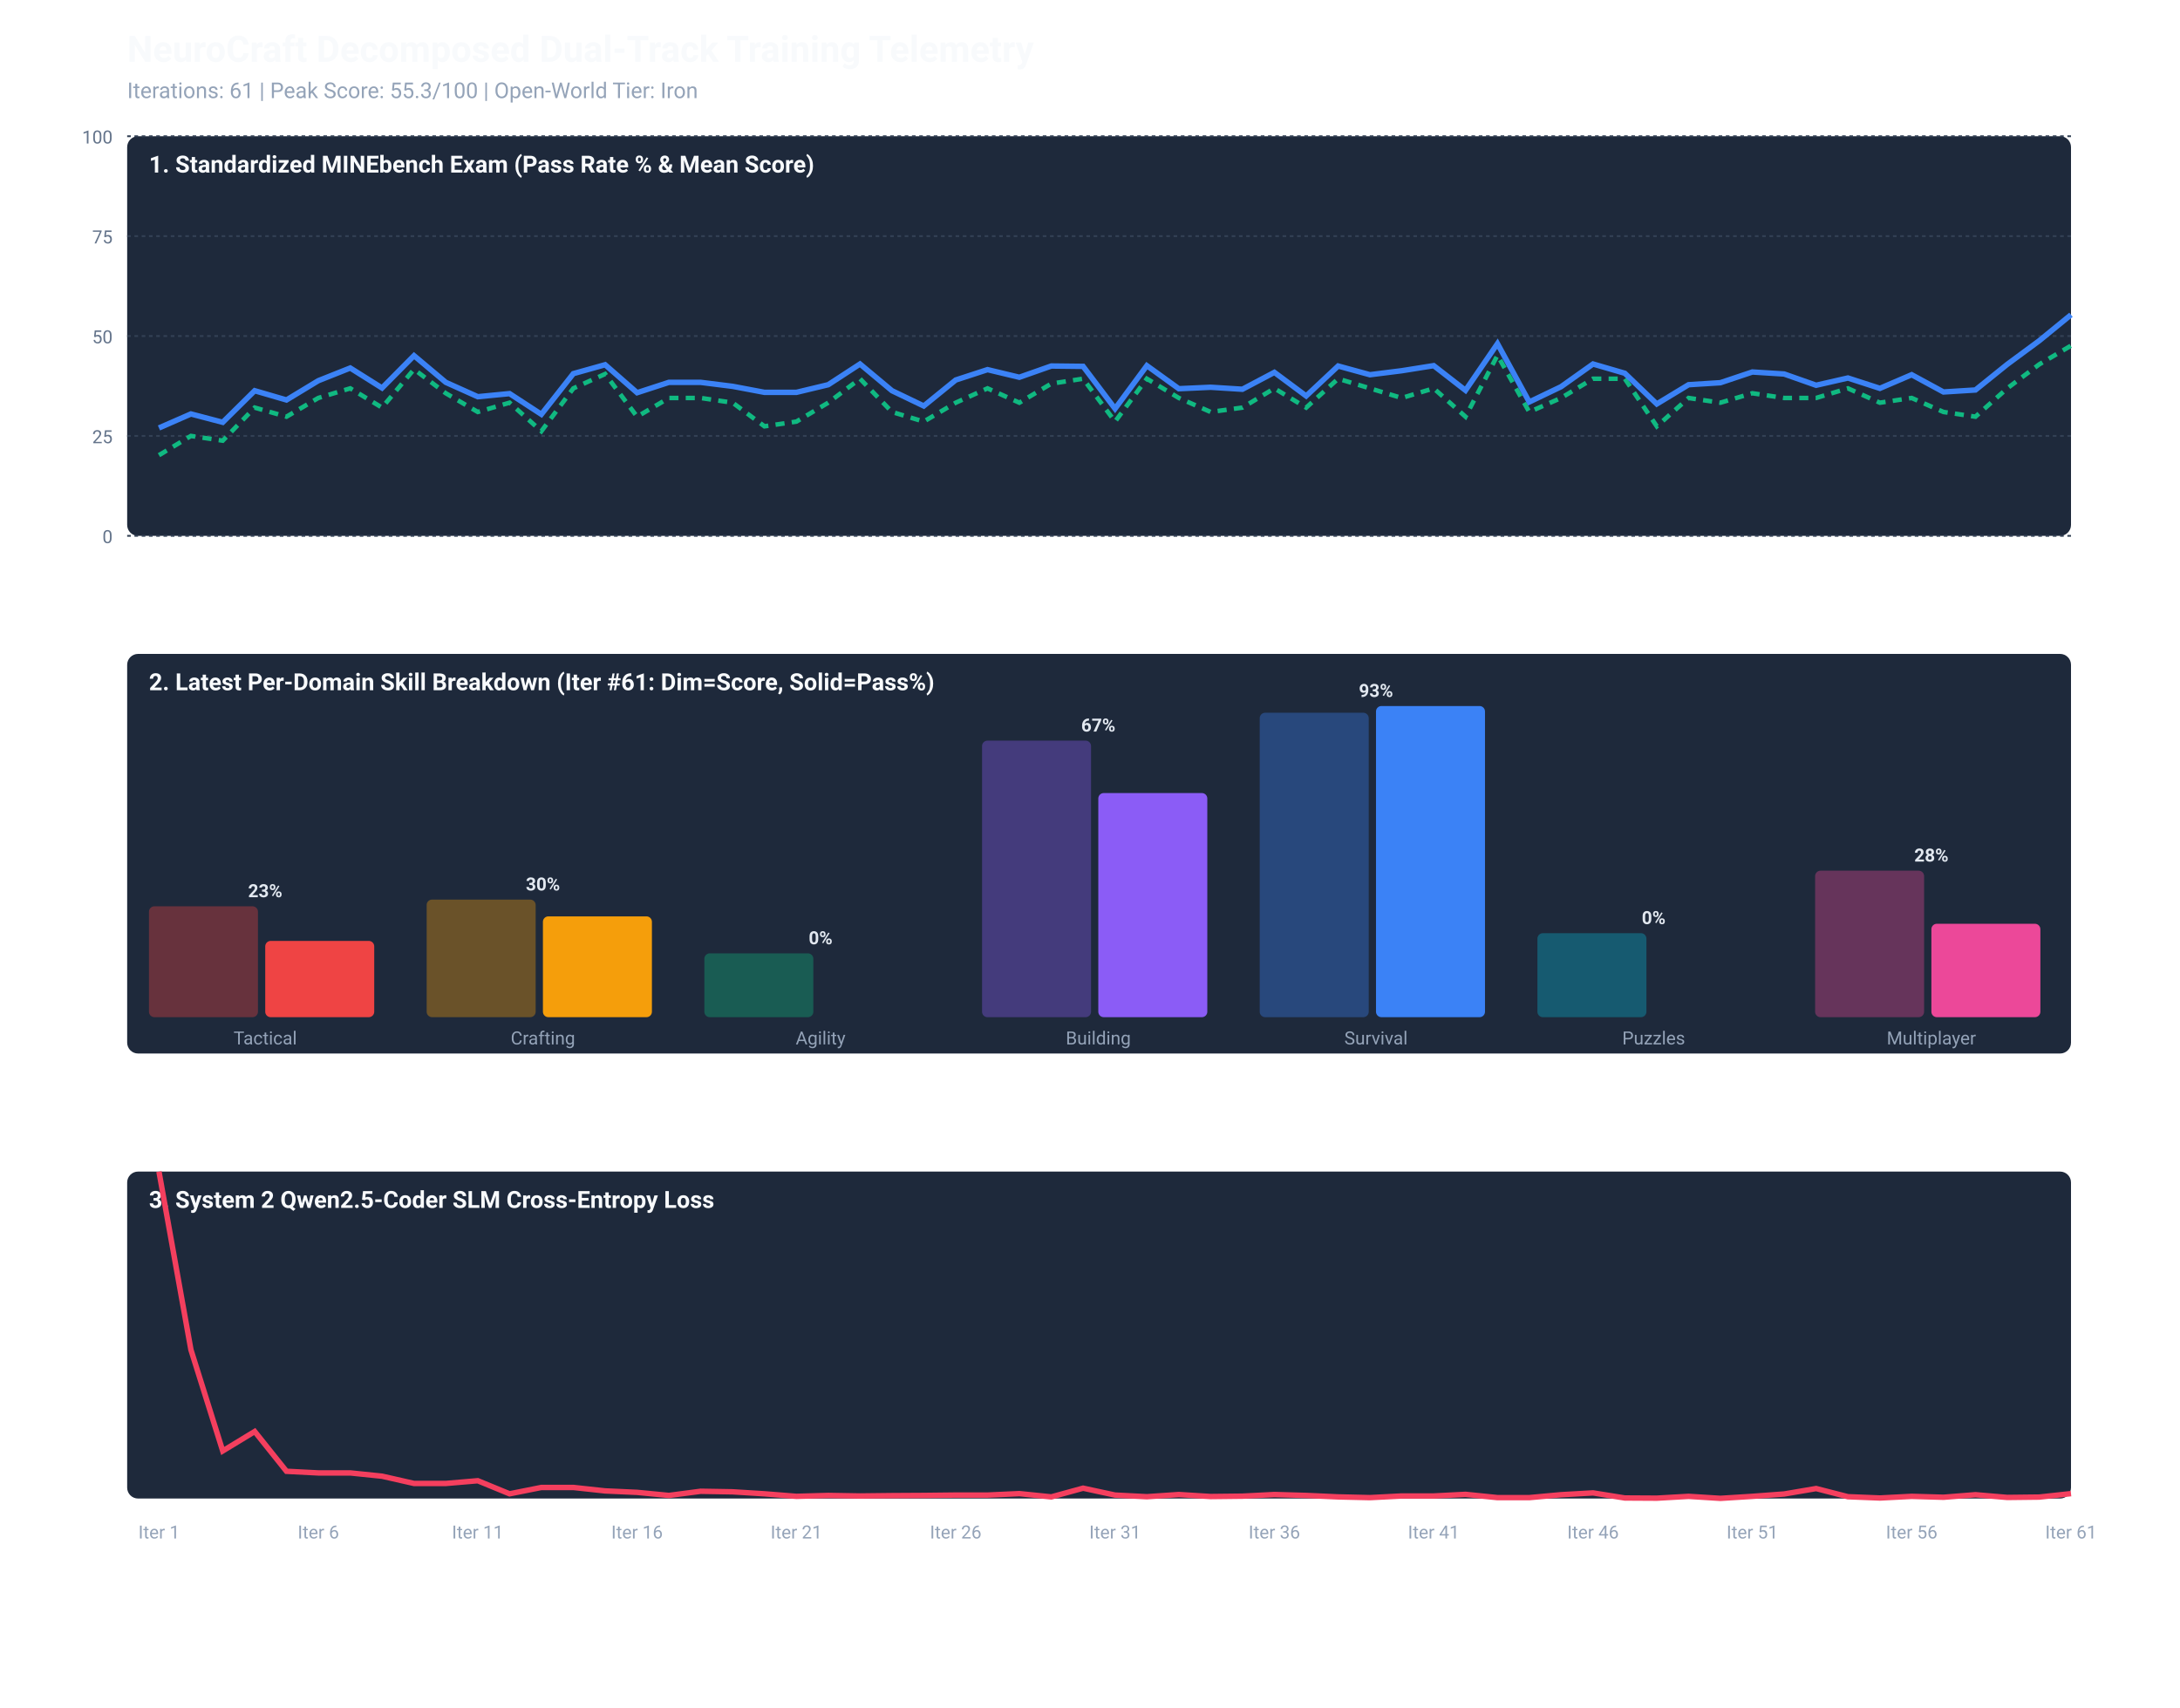
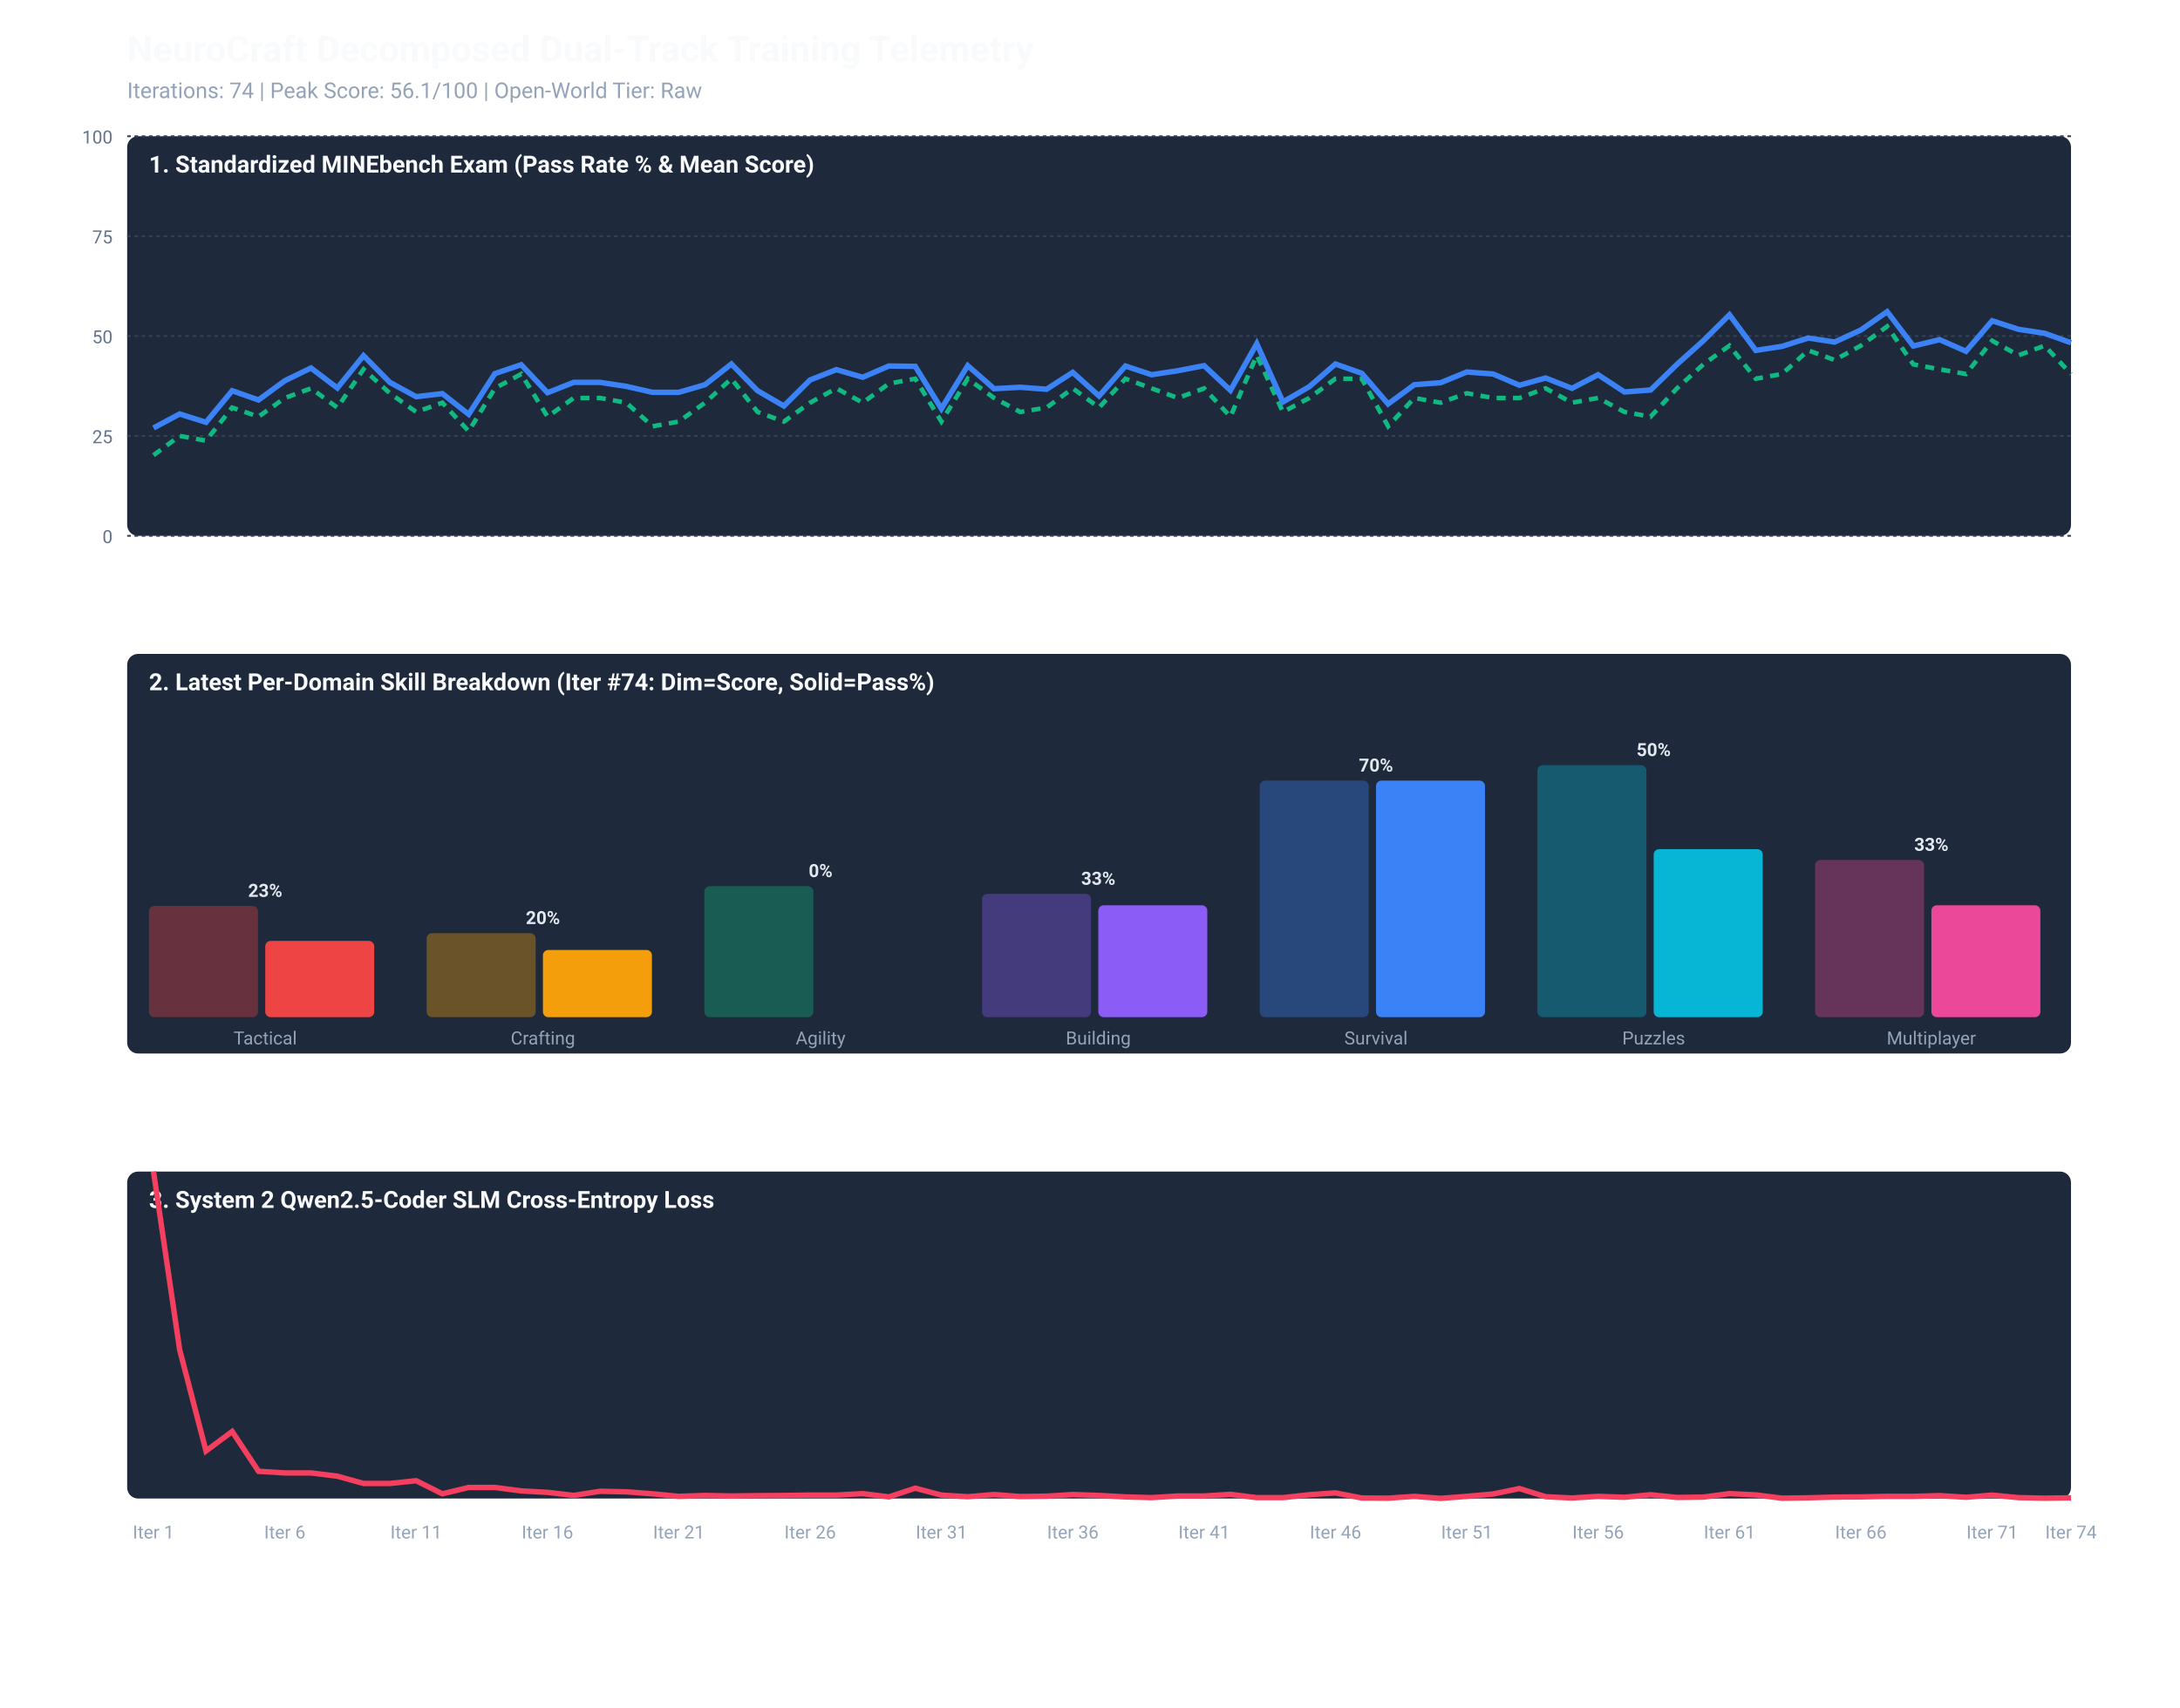
<svg xmlns="http://www.w3.org/2000/svg" viewBox="0 0 1200 940" width="1200" height="940" style="background-color: #0b1120; font-family: -apple-system, BlinkMacSystemFont, 'Segoe UI', Roboto, sans-serif;">
  <text x="70" y="34" fill="#f8fafc" font-size="20" font-weight="bold">NeuroCraft Decomposed Dual-Track Training Telemetry</text>
-   <text x="70" y="54" fill="#94a3b8" font-size="12">Iterations: 61 | Peak Score: 55.3/100 | Open-World Tier: Iron</text>
+   <text x="70" y="54" fill="#94a3b8" font-size="12">Iterations: 74 | Peak Score: 56.1/100 | Open-World Tier: Raw</text>
  <rect x="70" y="75" width="1070" height="220" fill="#1e293b" rx="6" />
  <text x="82" y="95" fill="#f8fafc" font-size="13" font-weight="bold">1. Standardized MINEbench Exam (Pass Rate % &amp; Mean Score)</text>
  <line x1="70" y1="295" x2="1140" y2="295" stroke="#334155" stroke-width="1" stroke-dasharray="2,2" />
  <text x="62" y="299" fill="#64748b" font-size="10" text-anchor="end">0</text>
  <line x1="70" y1="240" x2="1140" y2="240" stroke="#334155" stroke-width="1" stroke-dasharray="2,2" />
  <text x="62" y="244" fill="#64748b" font-size="10" text-anchor="end">25</text>
  <line x1="70" y1="185" x2="1140" y2="185" stroke="#334155" stroke-width="1" stroke-dasharray="2,2" />
  <text x="62" y="189" fill="#64748b" font-size="10" text-anchor="end">50</text>
  <line x1="70" y1="130" x2="1140" y2="130" stroke="#334155" stroke-width="1" stroke-dasharray="2,2" />
  <text x="62" y="134" fill="#64748b" font-size="10" text-anchor="end">75</text>
  <line x1="70" y1="75" x2="1140" y2="75" stroke="#334155" stroke-width="1" stroke-dasharray="2,2" />
  <text x="62" y="79" fill="#64748b" font-size="10" text-anchor="end">100</text>
-   <path d="M 87.5 250.6 L 105.1 240.0 L 122.6 242.6 L 140.2 224.4 L 157.7 229.4 L 175.2 219.1 L 192.8 213.8 L 210.3 224.4 L 227.9 203.3 L 245.4 216.5 L 263.0 226.8 L 280.5 221.7 L 298.0 237.4 L 315.6 213.8 L 333.1 205.9 L 350.7 229.4 L 368.2 219.1 L 385.7 219.1 L 403.3 221.7 L 420.8 234.7 L 438.4 232.1 L 455.9 221.7 L 473.4 208.5 L 491.0 226.8 L 508.5 232.1 L 526.1 221.7 L 543.6 213.8 L 561.1 221.7 L 578.7 211.2 L 596.2 208.5 L 613.8 232.1 L 631.3 208.5 L 648.9 219.1 L 666.4 226.8 L 683.9 224.4 L 701.5 213.8 L 719.0 224.4 L 736.6 208.5 L 754.1 213.8 L 771.6 219.1 L 789.2 213.8 L 806.7 229.4 L 824.3 195.6 L 841.8 226.8 L 859.3 219.1 L 876.9 208.5 L 894.4 208.5 L 912.0 234.7 L 929.5 219.1 L 947.0 221.7 L 964.6 216.5 L 982.1 219.1 L 999.7 219.1 L 1017.2 213.8 L 1034.8 221.7 L 1052.3 219.1 L 1069.8 226.8 L 1087.4 229.4 L 1104.9 213.8 L 1122.5 200.6 L 1140.0 190.3" fill="none" stroke="#10b981" stroke-width="2.5" stroke-dasharray="5,4" />
-   <path d="M 87.5 235.6 L 105.1 227.9 L 122.6 232.5 L 140.2 215.1 L 157.7 220.2 L 175.2 209.6 L 192.8 202.6 L 210.3 213.6 L 227.9 195.8 L 245.4 210.5 L 263.0 218.4 L 280.5 216.7 L 298.0 228.1 L 315.6 205.7 L 333.1 200.8 L 350.7 216.2 L 368.2 210.5 L 385.7 210.5 L 403.3 212.7 L 420.8 216.0 L 438.4 216.0 L 455.9 211.8 L 473.4 200.4 L 491.0 215.1 L 508.5 223.5 L 526.1 209.2 L 543.6 203.5 L 561.1 207.7 L 578.7 201.5 L 596.2 201.7 L 613.8 225.0 L 631.3 201.3 L 648.9 214.0 L 666.4 213.2 L 683.9 214.3 L 701.5 205.0 L 719.0 218.0 L 736.6 201.5 L 754.1 206.3 L 771.6 204.1 L 789.2 201.3 L 806.7 214.9 L 824.3 189.2 L 841.8 221.3 L 859.3 212.9 L 876.9 200.4 L 894.4 205.5 L 912.0 222.4 L 929.5 211.8 L 947.0 210.7 L 964.6 204.8 L 982.1 205.9 L 999.7 212.1 L 1017.2 208.1 L 1034.8 213.8 L 1052.3 206.3 L 1069.8 215.8 L 1087.4 214.7 L 1104.9 200.6 L 1122.5 187.6 L 1140.0 173.3" fill="none" stroke="#3b82f6" stroke-width="3" />
+   <path d="M 84.5 250.6 L 98.9 240.0 L 113.4 242.6 L 127.8 224.4 L 142.3 229.4 L 156.8 219.1 L 171.2 213.8 L 185.7 224.4 L 200.1 203.3 L 214.6 216.5 L 229.1 226.8 L 243.5 221.7 L 258.0 237.4 L 272.4 213.8 L 286.9 205.9 L 301.4 229.4 L 315.8 219.1 L 330.3 219.1 L 344.7 221.7 L 359.2 234.7 L 373.6 232.1 L 388.1 221.7 L 402.6 208.5 L 417.0 226.8 L 431.5 232.1 L 445.9 221.7 L 460.4 213.8 L 474.9 221.7 L 489.3 211.2 L 503.8 208.5 L 518.2 232.1 L 532.7 208.5 L 547.2 219.1 L 561.6 226.8 L 576.1 224.4 L 590.5 213.8 L 605.0 224.4 L 619.5 208.5 L 633.9 213.8 L 648.4 219.1 L 662.8 213.8 L 677.3 229.4 L 691.8 195.6 L 706.2 226.8 L 720.7 219.1 L 735.1 208.5 L 749.6 208.5 L 764.1 234.7 L 778.5 219.1 L 793.0 221.7 L 807.4 216.5 L 821.9 219.1 L 836.4 219.1 L 850.8 213.8 L 865.3 221.7 L 879.7 219.1 L 894.2 226.8 L 908.6 229.4 L 923.1 213.8 L 937.6 200.6 L 952.0 190.3 L 966.5 208.5 L 980.9 205.9 L 995.4 192.9 L 1009.9 198.2 L 1024.3 190.3 L 1038.8 179.7 L 1053.2 200.6 L 1067.7 203.3 L 1082.2 205.9 L 1096.6 187.6 L 1111.1 195.6 L 1125.5 190.3 L 1140.0 205.9" fill="none" stroke="#10b981" stroke-width="2.5" stroke-dasharray="5,4" />
+   <path d="M 84.5 235.6 L 98.9 227.9 L 113.4 232.5 L 127.8 215.1 L 142.3 220.2 L 156.8 209.6 L 171.2 202.6 L 185.7 213.6 L 200.1 195.8 L 214.6 210.5 L 229.1 218.4 L 243.5 216.7 L 258.0 228.1 L 272.4 205.7 L 286.9 200.8 L 301.4 216.2 L 315.8 210.5 L 330.3 210.5 L 344.7 212.7 L 359.2 216.0 L 373.6 216.0 L 388.1 211.8 L 402.6 200.4 L 417.0 215.1 L 431.5 223.5 L 445.9 209.2 L 460.4 203.5 L 474.9 207.7 L 489.3 201.5 L 503.8 201.7 L 518.2 225.0 L 532.7 201.3 L 547.2 214.0 L 561.6 213.2 L 576.1 214.3 L 590.5 205.0 L 605.0 218.0 L 619.5 201.5 L 633.9 206.3 L 648.4 204.1 L 662.8 201.3 L 677.3 214.9 L 691.8 189.2 L 706.2 221.3 L 720.7 212.9 L 735.1 200.4 L 749.6 205.5 L 764.1 222.4 L 778.5 211.8 L 793.0 210.7 L 807.4 204.8 L 821.9 205.9 L 836.4 212.1 L 850.8 208.1 L 865.3 213.8 L 879.7 206.3 L 894.2 215.8 L 908.6 214.7 L 923.1 200.6 L 937.6 187.6 L 952.0 173.3 L 966.5 192.9 L 980.9 190.7 L 995.4 186.1 L 1009.9 188.3 L 1024.3 181.7 L 1038.8 171.6 L 1053.2 190.5 L 1067.7 187.0 L 1082.2 193.4 L 1096.6 176.6 L 1111.1 181.3 L 1125.5 183.5 L 1140.0 188.7" fill="none" stroke="#3b82f6" stroke-width="3" />
  <rect x="70" y="360" width="1070" height="220" fill="#1e293b" rx="6" />
-   <text x="82" y="380" fill="#f8fafc" font-size="13" font-weight="bold">2. Latest Per-Domain Skill Breakdown (Iter #61: Dim=Score, Solid=Pass%)</text>
-   <rect x="82" y="498.95" width="60" height="61.05" fill="#ef4444" fill-opacity="0.35" rx="3" />
+   <text x="82" y="380" fill="#f8fafc" font-size="13" font-weight="bold">2. Latest Per-Domain Skill Breakdown (Iter #74: Dim=Score, Solid=Pass%)</text>
+   <rect x="82" y="498.765" width="60" height="61.235" fill="#ef4444" fill-opacity="0.35" rx="3" />
  <rect x="146" y="518.005" width="60" height="41.995" fill="#ef4444" rx="3" />
-   <text x="146" y="493.95" fill="#e2e8f0" font-size="10" font-weight="bold" text-anchor="middle">23%</text>
+   <text x="146" y="493.765" fill="#e2e8f0" font-size="10" font-weight="bold" text-anchor="middle">23%</text>
  <text x="146" y="575" fill="#94a3b8" font-size="10" text-anchor="middle">Tactical</text>
-   <rect x="234.857" y="495.25" width="60" height="64.75" fill="#f59e0b" fill-opacity="0.35" rx="3" />
-   <rect x="298.857" y="504.5" width="60" height="55.5" fill="#f59e0b" rx="3" />
-   <text x="298.857" y="490.25" fill="#e2e8f0" font-size="10" font-weight="bold" text-anchor="middle">30%</text>
+   <rect x="234.857" y="513.75" width="60" height="46.25" fill="#f59e0b" fill-opacity="0.35" rx="3" />
+   <rect x="298.857" y="523" width="60" height="37" fill="#f59e0b" rx="3" />
+   <text x="298.857" y="508.75" fill="#e2e8f0" font-size="10" font-weight="bold" text-anchor="middle">20%</text>
  <text x="298.857" y="575" fill="#94a3b8" font-size="10" text-anchor="middle">Crafting</text>
-   <rect x="387.714" y="524.85" width="60" height="35.15" fill="#10b981" fill-opacity="0.35" rx="3" />
+   <rect x="387.714" y="487.85" width="60" height="72.15" fill="#10b981" fill-opacity="0.35" rx="3" />
  <rect x="451.714" y="560" width="60" height="0" fill="#10b981" rx="3" />
-   <text x="451.714" y="519.85" fill="#e2e8f0" font-size="10" font-weight="bold" text-anchor="middle">0%</text>
+   <text x="451.714" y="482.85" fill="#e2e8f0" font-size="10" font-weight="bold" text-anchor="middle">0%</text>
  <text x="451.714" y="575" fill="#94a3b8" font-size="10" text-anchor="middle">Agility</text>
-   <rect x="540.571" y="407.745" width="60" height="152.255" fill="#8b5cf6" fill-opacity="0.35" rx="3" />
-   <rect x="604.571" y="436.605" width="60" height="123.395" fill="#8b5cf6" rx="3" />
-   <text x="604.571" y="402.745" fill="#e2e8f0" font-size="10" font-weight="bold" text-anchor="middle">67%</text>
+   <rect x="540.571" y="492.105" width="60" height="67.895" fill="#8b5cf6" fill-opacity="0.35" rx="3" />
+   <rect x="604.571" y="498.395" width="60" height="61.605" fill="#8b5cf6" rx="3" />
+   <text x="604.571" y="487.105" fill="#e2e8f0" font-size="10" font-weight="bold" text-anchor="middle">33%</text>
  <text x="604.571" y="575" fill="#94a3b8" font-size="10" text-anchor="middle">Building</text>
-   <rect x="693.429" y="392.39" width="60" height="167.61" fill="#3b82f6" fill-opacity="0.35" rx="3" />
-   <rect x="757.429" y="388.69" width="60" height="171.31" fill="#3b82f6" rx="3" />
-   <text x="757.429" y="383.69" fill="#e2e8f0" font-size="10" font-weight="bold" text-anchor="middle">93%</text>
+   <rect x="693.429" y="429.76" width="60" height="130.24" fill="#3b82f6" fill-opacity="0.35" rx="3" />
+   <rect x="757.429" y="429.76" width="60" height="130.24" fill="#3b82f6" rx="3" />
+   <text x="757.429" y="424.76" fill="#e2e8f0" font-size="10" font-weight="bold" text-anchor="middle">70%</text>
  <text x="757.429" y="575" fill="#94a3b8" font-size="10" text-anchor="middle">Survival</text>
-   <rect x="846.286" y="513.75" width="60" height="46.25" fill="#06b6d4" fill-opacity="0.35" rx="3" />
-   <rect x="910.286" y="560" width="60" height="0" fill="#06b6d4" rx="3" />
-   <text x="910.286" y="508.75" fill="#e2e8f0" font-size="10" font-weight="bold" text-anchor="middle">0%</text>
+   <rect x="846.286" y="421.25" width="60" height="138.75" fill="#06b6d4" fill-opacity="0.35" rx="3" />
+   <rect x="910.286" y="467.5" width="60" height="92.5" fill="#06b6d4" rx="3" />
+   <text x="910.286" y="416.25" fill="#e2e8f0" font-size="10" font-weight="bold" text-anchor="middle">50%</text>
  <text x="910.286" y="575" fill="#94a3b8" font-size="10" text-anchor="middle">Puzzles</text>
-   <rect x="999.143" y="479.34" width="60" height="80.66" fill="#ec4899" fill-opacity="0.35" rx="3" />
-   <rect x="1063.143" y="508.57" width="60" height="51.43" fill="#ec4899" rx="3" />
-   <text x="1063.143" y="474.34" fill="#e2e8f0" font-size="10" font-weight="bold" text-anchor="middle">28%</text>
+   <rect x="999.143" y="473.42" width="60" height="86.58" fill="#ec4899" fill-opacity="0.35" rx="3" />
+   <rect x="1063.143" y="498.395" width="60" height="61.605" fill="#ec4899" rx="3" />
+   <text x="1063.143" y="468.42" fill="#e2e8f0" font-size="10" font-weight="bold" text-anchor="middle">33%</text>
  <text x="1063.143" y="575" fill="#94a3b8" font-size="10" text-anchor="middle">Multiplayer</text>
  <rect x="70" y="645" width="1070" height="180" fill="#1e293b" rx="6" />
  <text x="82" y="665" fill="#f8fafc" font-size="13" font-weight="bold">3. System 2 Qwen2.5-Coder SLM Cross-Entropy Loss</text>
-   <path d="M 87.5 645.0 L 105.1 743.1 L 122.6 798.8 L 140.2 788.1 L 157.7 810.0 L 175.2 810.9 L 192.8 810.9 L 210.3 812.7 L 227.9 816.7 L 245.4 816.7 L 263.0 815.2 L 280.5 822.4 L 298.0 818.9 L 315.6 818.9 L 333.1 820.8 L 350.7 821.6 L 368.2 823.3 L 385.7 821.0 L 403.3 821.3 L 420.8 822.4 L 438.4 823.8 L 455.9 823.3 L 473.4 823.6 L 491.0 823.4 L 508.5 823.3 L 526.1 823.1 L 543.6 823.1 L 561.1 822.3 L 578.7 824.1 L 596.2 819.3 L 613.8 823.1 L 631.3 824.0 L 648.9 822.8 L 666.4 823.9 L 683.9 823.7 L 701.5 822.8 L 719.0 823.3 L 736.6 824.1 L 754.1 824.5 L 771.6 823.6 L 789.2 823.6 L 806.7 822.7 L 824.3 824.5 L 841.8 824.5 L 859.3 822.9 L 876.9 821.9 L 894.4 824.7 L 912.0 824.8 L 929.5 823.8 L 947.0 824.9 L 964.6 823.8 L 982.1 822.5 L 999.7 819.5 L 1017.2 824.0 L 1034.8 824.7 L 1052.3 823.8 L 1069.8 824.3 L 1087.4 822.9 L 1104.9 824.4 L 1122.5 824.2 L 1140.0 822.3" fill="none" stroke="#f43f5e" stroke-width="3" />
-   <text x="87.541" y="847" fill="#94a3b8" font-size="10" text-anchor="middle">Iter 1</text>
-   <text x="175.246" y="847" fill="#94a3b8" font-size="10" text-anchor="middle">Iter 6</text>
-   <text x="262.951" y="847" fill="#94a3b8" font-size="10" text-anchor="middle">Iter 11</text>
-   <text x="350.656" y="847" fill="#94a3b8" font-size="10" text-anchor="middle">Iter 16</text>
-   <text x="438.361" y="847" fill="#94a3b8" font-size="10" text-anchor="middle">Iter 21</text>
-   <text x="526.066" y="847" fill="#94a3b8" font-size="10" text-anchor="middle">Iter 26</text>
-   <text x="613.77" y="847" fill="#94a3b8" font-size="10" text-anchor="middle">Iter 31</text>
-   <text x="701.475" y="847" fill="#94a3b8" font-size="10" text-anchor="middle">Iter 36</text>
-   <text x="789.18" y="847" fill="#94a3b8" font-size="10" text-anchor="middle">Iter 41</text>
-   <text x="876.885" y="847" fill="#94a3b8" font-size="10" text-anchor="middle">Iter 46</text>
-   <text x="964.59" y="847" fill="#94a3b8" font-size="10" text-anchor="middle">Iter 51</text>
-   <text x="1052.295" y="847" fill="#94a3b8" font-size="10" text-anchor="middle">Iter 56</text>
-   <text x="1140" y="847" fill="#94a3b8" font-size="10" text-anchor="middle">Iter 61</text>
+   <path d="M 84.5 645.0 L 98.9 743.1 L 113.4 798.8 L 127.8 788.1 L 142.3 810.0 L 156.8 810.9 L 171.2 810.9 L 185.7 812.7 L 200.1 816.7 L 214.6 816.7 L 229.1 815.2 L 243.5 822.4 L 258.0 818.9 L 272.4 818.9 L 286.9 820.8 L 301.4 821.6 L 315.8 823.3 L 330.3 821.0 L 344.7 821.3 L 359.2 822.4 L 373.6 823.8 L 388.1 823.3 L 402.6 823.6 L 417.0 823.4 L 431.5 823.3 L 445.9 823.1 L 460.4 823.1 L 474.9 822.3 L 489.3 824.1 L 503.8 819.3 L 518.2 823.1 L 532.7 824.0 L 547.2 822.8 L 561.6 823.9 L 576.1 823.7 L 590.5 822.8 L 605.0 823.3 L 619.5 824.1 L 633.9 824.5 L 648.4 823.6 L 662.8 823.6 L 677.3 822.7 L 691.8 824.5 L 706.2 824.5 L 720.7 822.9 L 735.1 821.9 L 749.6 824.7 L 764.1 824.8 L 778.5 823.8 L 793.0 824.9 L 807.4 823.8 L 821.9 822.5 L 836.4 819.5 L 850.8 824.0 L 865.3 824.7 L 879.7 823.8 L 894.2 824.3 L 908.6 822.9 L 923.1 824.4 L 937.6 824.2 L 952.0 822.3 L 966.5 823.0 L 980.9 824.8 L 995.4 824.6 L 1009.9 824.2 L 1024.3 824.1 L 1038.8 823.8 L 1053.2 823.8 L 1067.7 823.4 L 1082.2 824.3 L 1096.6 823.1 L 1111.1 824.5 L 1125.5 824.8 L 1140.0 824.6" fill="none" stroke="#f43f5e" stroke-width="3" />
+   <text x="84.459" y="847" fill="#94a3b8" font-size="10" text-anchor="middle">Iter 1</text>
+   <text x="156.757" y="847" fill="#94a3b8" font-size="10" text-anchor="middle">Iter 6</text>
+   <text x="229.054" y="847" fill="#94a3b8" font-size="10" text-anchor="middle">Iter 11</text>
+   <text x="301.351" y="847" fill="#94a3b8" font-size="10" text-anchor="middle">Iter 16</text>
+   <text x="373.649" y="847" fill="#94a3b8" font-size="10" text-anchor="middle">Iter 21</text>
+   <text x="445.946" y="847" fill="#94a3b8" font-size="10" text-anchor="middle">Iter 26</text>
+   <text x="518.243" y="847" fill="#94a3b8" font-size="10" text-anchor="middle">Iter 31</text>
+   <text x="590.541" y="847" fill="#94a3b8" font-size="10" text-anchor="middle">Iter 36</text>
+   <text x="662.838" y="847" fill="#94a3b8" font-size="10" text-anchor="middle">Iter 41</text>
+   <text x="735.135" y="847" fill="#94a3b8" font-size="10" text-anchor="middle">Iter 46</text>
+   <text x="807.432" y="847" fill="#94a3b8" font-size="10" text-anchor="middle">Iter 51</text>
+   <text x="879.73" y="847" fill="#94a3b8" font-size="10" text-anchor="middle">Iter 56</text>
+   <text x="952.027" y="847" fill="#94a3b8" font-size="10" text-anchor="middle">Iter 61</text>
+   <text x="1024.324" y="847" fill="#94a3b8" font-size="10" text-anchor="middle">Iter 66</text>
+   <text x="1096.622" y="847" fill="#94a3b8" font-size="10" text-anchor="middle">Iter 71</text>
+   <text x="1140" y="847" fill="#94a3b8" font-size="10" text-anchor="middle">Iter 74</text>
</svg>
